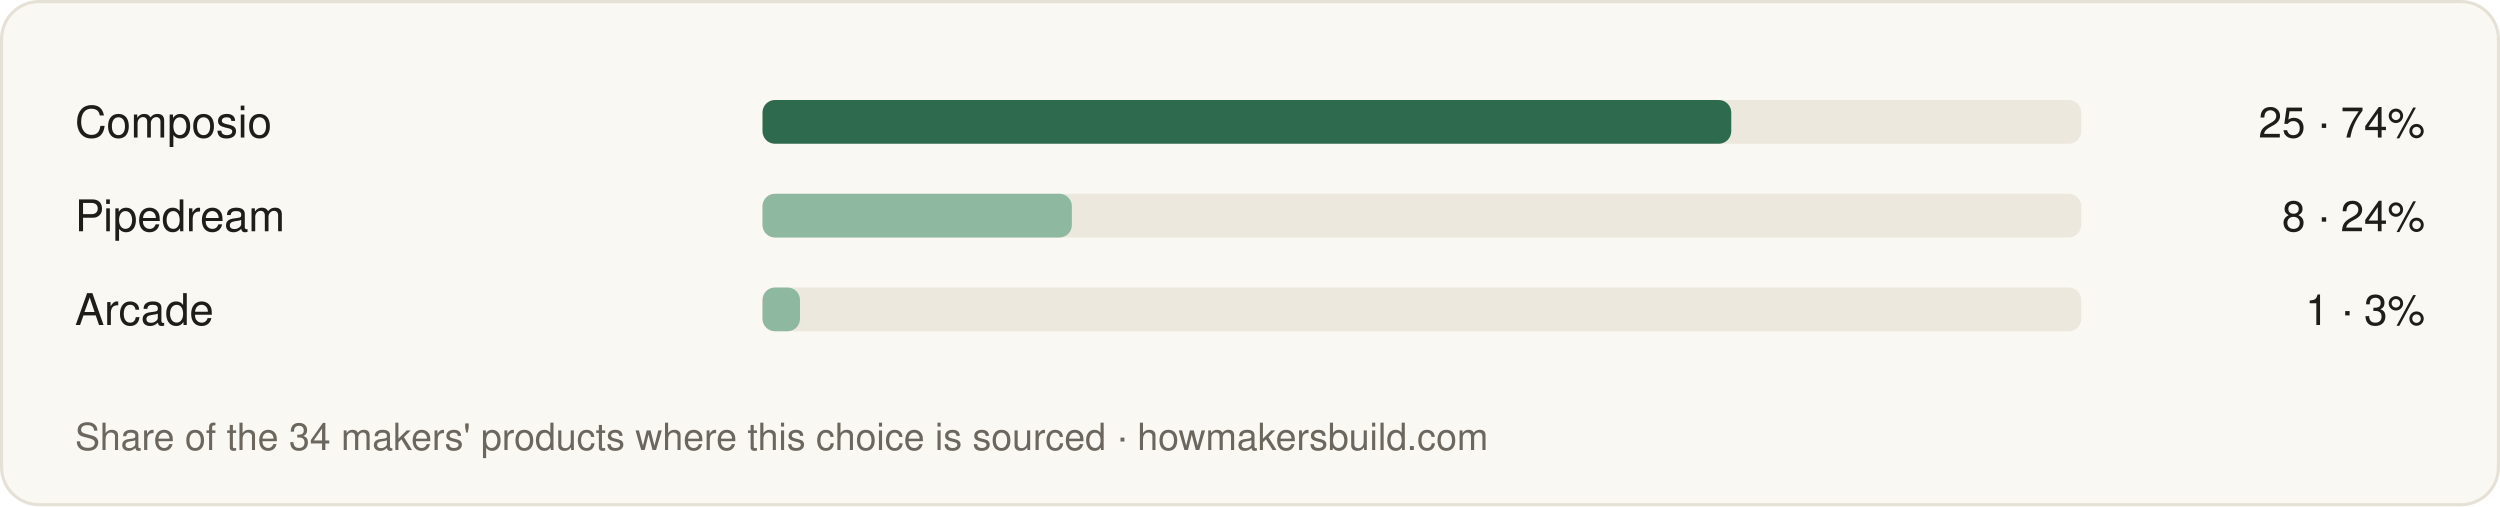
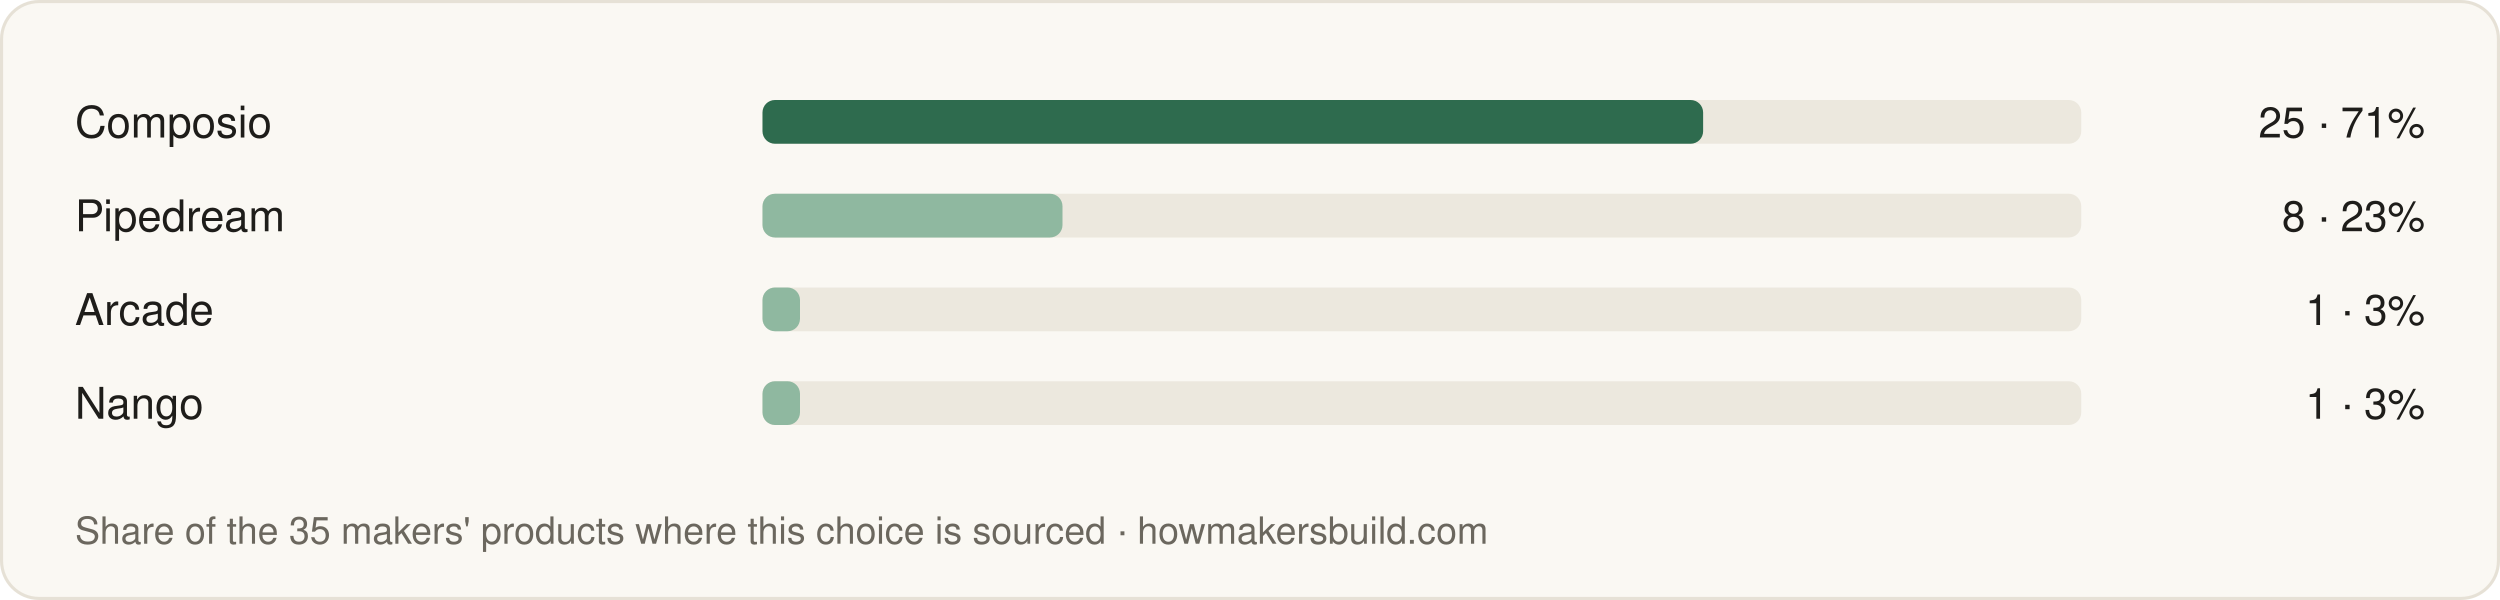
- <svg xmlns="http://www.w3.org/2000/svg" width="800" height="162" viewBox="0 0 800 162" font-family="-apple-system, BlinkMacSystemFont, 'Segoe UI', Helvetica, Arial, sans-serif">
-   <rect x="0.5" y="0.5" width="799" height="161" rx="12" fill="#faf8f3" stroke="#e6e1d6" />
+ <svg xmlns="http://www.w3.org/2000/svg" width="800" height="192" viewBox="0 0 800 192" font-family="-apple-system, BlinkMacSystemFont, 'Segoe UI', Helvetica, Arial, sans-serif">
+   <rect x="0.5" y="0.5" width="799" height="191" rx="12" fill="#faf8f3" stroke="#e6e1d6" />
  <text x="24" y="44" font-size="14" fill="#1e1d1a">Composio</text>
  <rect x="244" y="32" width="422" height="14" rx="4" fill="#ece8de" />
-   <rect x="244" y="32" width="310" height="14" rx="4" fill="#2e6b4e" />
-   <text x="776" y="44" font-size="13.5" text-anchor="end" fill="#1e1d1a">25 · 74%</text>
+   <rect x="244" y="32" width="301" height="14" rx="4" fill="#2e6b4e" />
+   <text x="776" y="44" font-size="13.5" text-anchor="end" fill="#1e1d1a">25 · 71%</text>
  <text x="24" y="74" font-size="14" fill="#1e1d1a">Pipedream</text>
  <rect x="244" y="62" width="422" height="14" rx="4" fill="#ece8de" />
-   <rect x="244" y="62" width="99" height="14" rx="4" fill="#8fb8a0" />
-   <text x="776" y="74" font-size="13.5" text-anchor="end" fill="#1e1d1a">8 · 24%</text>
+   <rect x="244" y="62" width="96" height="14" rx="4" fill="#8fb8a0" />
+   <text x="776" y="74" font-size="13.5" text-anchor="end" fill="#1e1d1a">8 · 23%</text>
  <text x="24" y="104" font-size="14" fill="#1e1d1a">Arcade</text>
  <rect x="244" y="92" width="422" height="14" rx="4" fill="#ece8de" />
  <rect x="244" y="92" width="12" height="14" rx="4" fill="#8fb8a0" />
  <text x="776" y="104" font-size="13.5" text-anchor="end" fill="#1e1d1a">1 · 3%</text>
-   <text x="24" y="144" font-size="12" fill="#6b675e">Share of the 34 makers' products where this choice is sourced · howmakersbuild.com</text>
+   <text x="24" y="134" font-size="14" fill="#1e1d1a">Nango</text>
+   <rect x="244" y="122" width="422" height="14" rx="4" fill="#ece8de" />
+   <rect x="244" y="122" width="12" height="14" rx="4" fill="#8fb8a0" />
+   <text x="776" y="134" font-size="13.5" text-anchor="end" fill="#1e1d1a">1 · 3%</text>
+   <text x="24" y="174" font-size="12" fill="#6b675e">Share of the 35 makers' products where this choice is sourced · howmakersbuild.com</text>
</svg>
